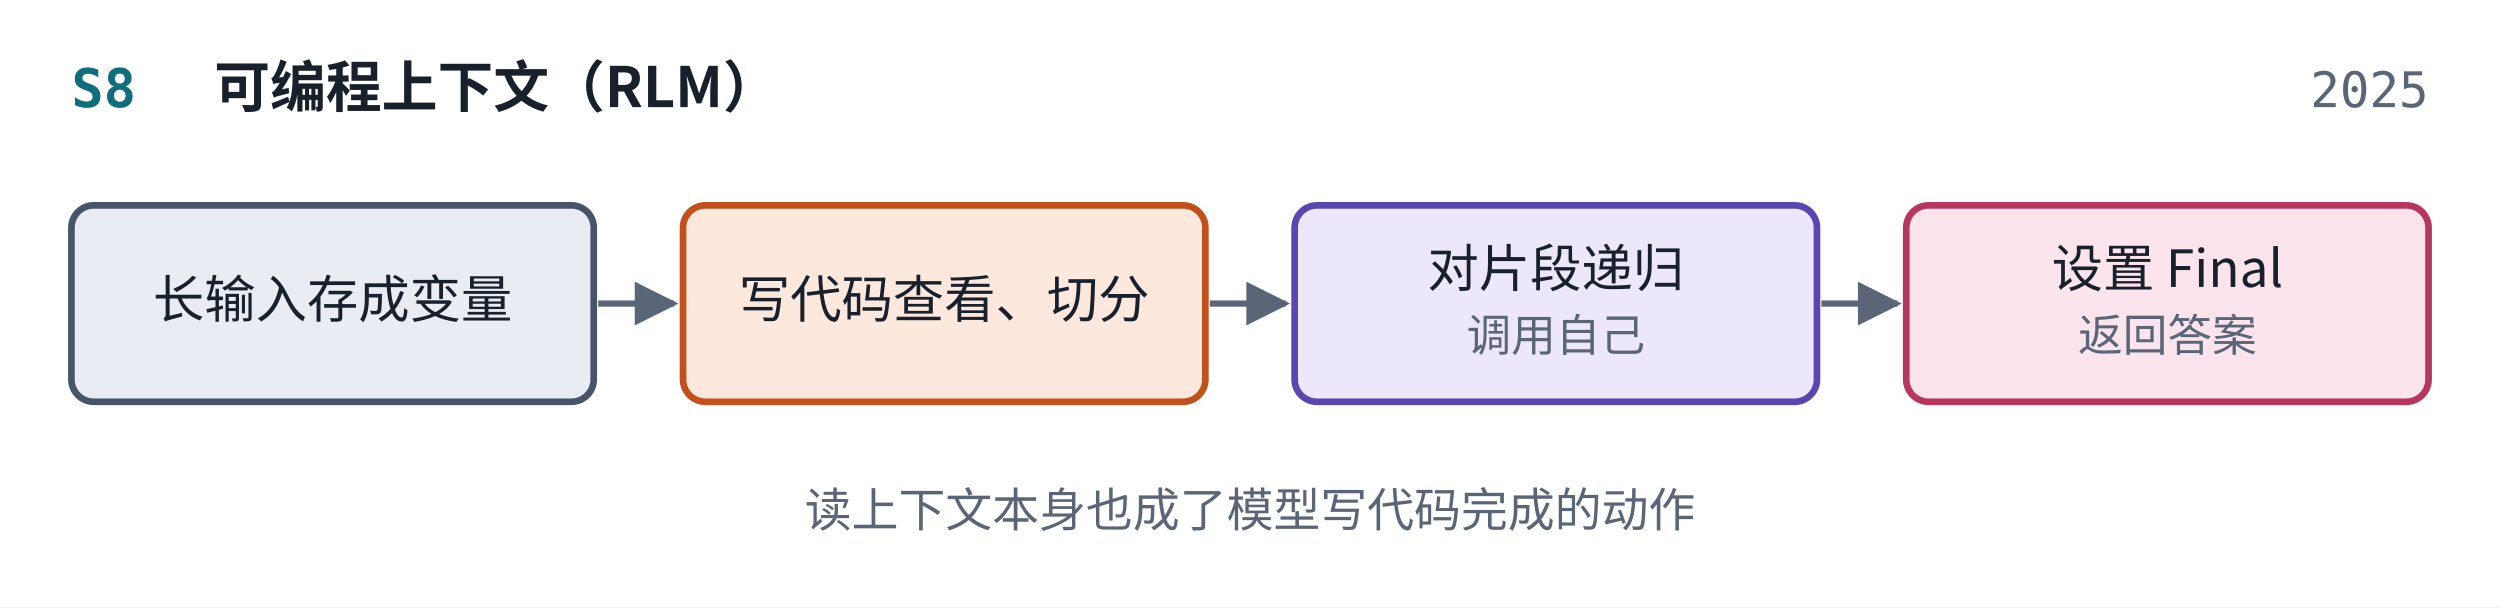
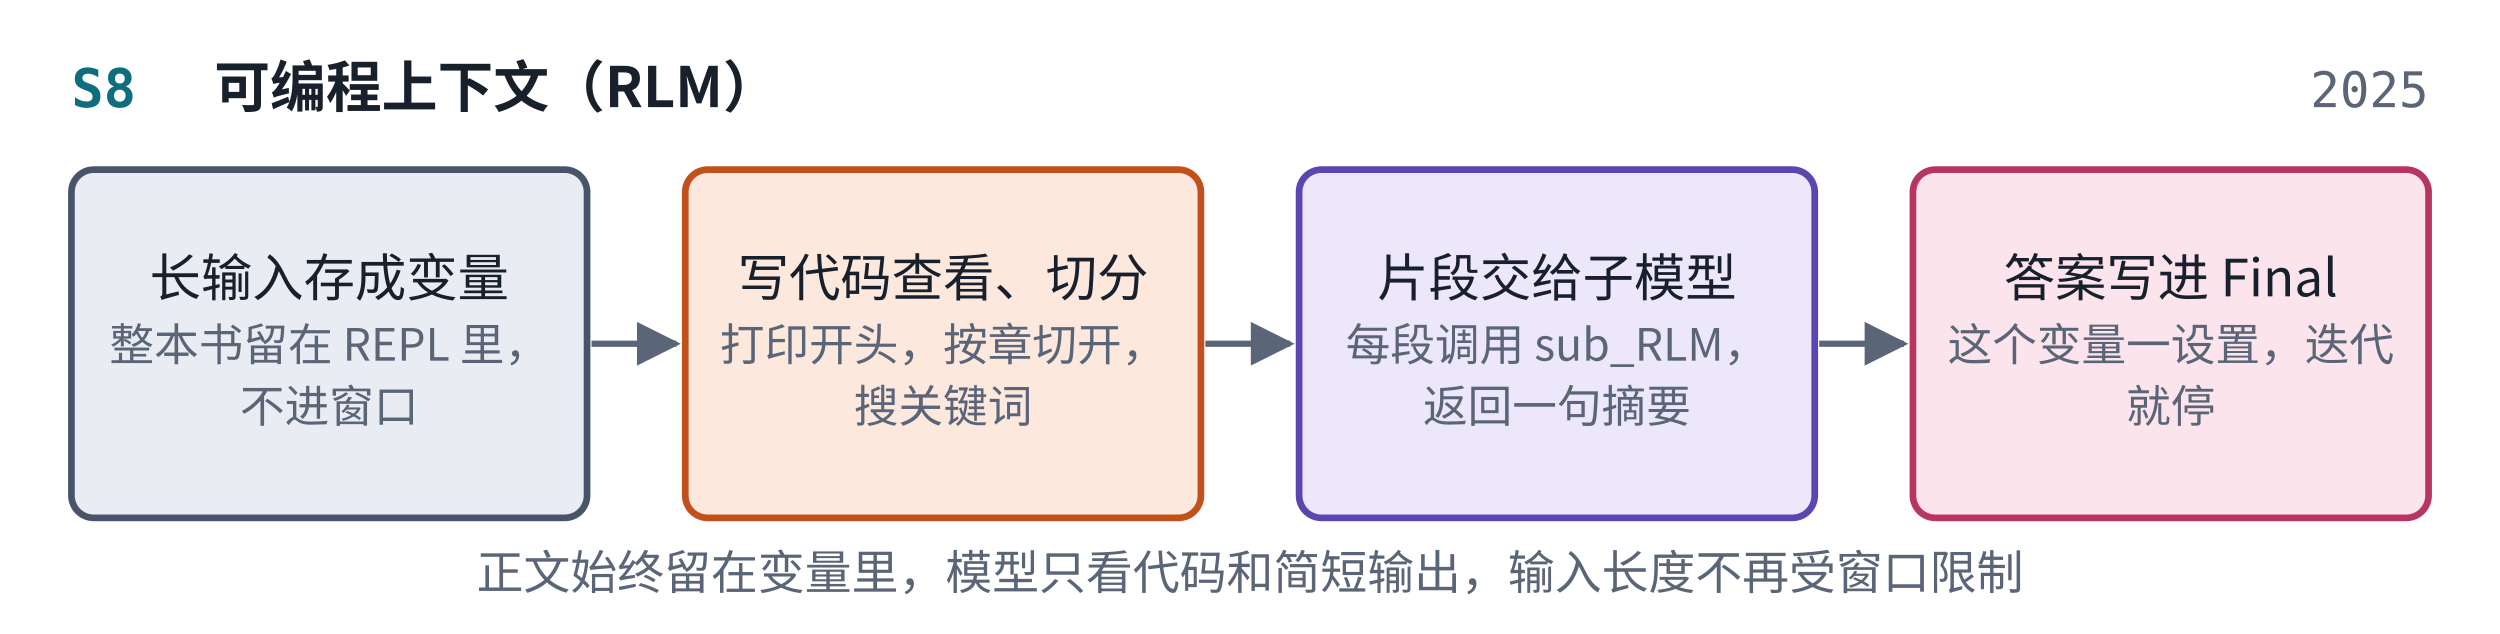
- <svg xmlns="http://www.w3.org/2000/svg" viewBox="0 0 560 136" width="560" height="136" role="img" aria-label="S8 可编程上下文结构图" font-family="PingFang SC, Noto Sans CJK SC, Microsoft YaHei, sans-serif">
-   <rect x="0" y="0" width="560" height="136" fill="#ffffff" />
+ <svg xmlns="http://www.w3.org/2000/svg" viewBox="0 0 560 142" width="560" height="142" role="img" aria-label="S8 可编程上下文结构图" font-family="PingFang SC, Noto Sans CJK SC, Microsoft YaHei, sans-serif">
+   <rect x="0" y="0" width="560" height="142" fill="#ffffff" />
  <defs>
    <marker id="ah_card_S8" viewBox="0 0 10 10" refX="9" refY="5" markerWidth="7" markerHeight="7" orient="auto-start-reverse">
      <path d="M0,0 L10,5 L0,10 z" fill="#5A6577" />
    </marker>
  </defs>
  <text x="16" y="24" text-anchor="start" font-size="12" font-weight="700" fill="#0E6E7E" font-family="JetBrains Mono, Menlo, Consolas, monospace">S8</text>
  <text x="48" y="24" text-anchor="start" font-size="12.5" font-weight="700" fill="#18202C" font-family="PingFang SC, Noto Sans CJK SC, Microsoft YaHei, sans-serif">可编程上下文（RLM）</text>
  <text x="544" y="24" text-anchor="end" font-size="11" font-weight="400" fill="#5A6577" font-family="JetBrains Mono, Menlo, Consolas, monospace">2025</text>
-   <rect x="16" y="46" width="117" height="44" rx="5" fill="#E9EDF3" stroke="#47546A" stroke-width="1.5" />
-   <text x="74.5" y="71.174" text-anchor="middle" font-size="11.5" font-weight="500" fill="#18202C" font-family="PingFang SC, Noto Sans CJK SC, Microsoft YaHei, sans-serif">长输入存成变量</text>
-   <rect x="153" y="46" width="117" height="44" rx="5" fill="#FDE8DD" stroke="#C2501A" stroke-width="1.5" />
-   <text x="211.5" y="71.174" text-anchor="middle" font-size="11.5" font-weight="500" fill="#18202C" font-family="PingFang SC, Noto Sans CJK SC, Microsoft YaHei, sans-serif">写代码查看、切分</text>
-   <path d="M134,68 L151,68" fill="none" stroke="#5A6577" stroke-width="1.4" marker-end="url(#ah_card_S8)" />
-   <rect x="290" y="46" width="117" height="44" rx="5" fill="#ECE7FB" stroke="#5B45B0" stroke-width="1.5" />
-   <text x="348.5" y="64.274" text-anchor="middle" font-size="11.5" font-weight="500" fill="#18202C" font-family="PingFang SC, Noto Sans CJK SC, Microsoft YaHei, sans-serif">对片段递归</text>
-   <text x="348.5" y="78.695" text-anchor="middle" font-size="10" font-weight="400" fill="#5A6577" font-family="PingFang SC, Noto Sans CJK SC, Microsoft YaHei, sans-serif">调用自己</text>
-   <path d="M271,68 L288,68" fill="none" stroke="#5A6577" stroke-width="1.4" marker-end="url(#ah_card_S8)" />
-   <rect x="427" y="46" width="117" height="44" rx="5" fill="#FCE4EC" stroke="#B83560" stroke-width="1.5" />
-   <text x="485.5" y="64.274" text-anchor="middle" font-size="11.5" font-weight="500" fill="#18202C" font-family="PingFang SC, Noto Sans CJK SC, Microsoft YaHei, sans-serif">设置 Final</text>
-   <text x="485.5" y="78.695" text-anchor="middle" font-size="10" font-weight="400" fill="#5A6577" font-family="PingFang SC, Noto Sans CJK SC, Microsoft YaHei, sans-serif">返回答案</text>
-   <path d="M408,68 L425,68" fill="none" stroke="#5A6577" stroke-width="1.4" marker-end="url(#ah_card_S8)" />
-   <text x="280" y="118" text-anchor="middle" font-size="10.5" font-weight="400" fill="#5A6577" font-family="PingFang SC, Noto Sans CJK SC, Microsoft YaHei, sans-serif">读上下文本身也成了模型写代码完成的动作</text>
+   <rect x="16" y="38" width="115.5" height="78" rx="5" fill="#E9EDF3" stroke="#47546A" stroke-width="1.5" />
+   <text x="73.75" y="66.374" text-anchor="middle" font-size="11.5" font-weight="500" fill="#18202C" font-family="PingFang SC, Noto Sans CJK SC, Microsoft YaHei, sans-serif">长输入存成变量</text>
+   <text x="73.75" y="80.795" text-anchor="middle" font-size="10" font-weight="400" fill="#5A6577" font-family="PingFang SC, Noto Sans CJK SC, Microsoft YaHei, sans-serif">整本书留在 REPL 里，</text>
+   <text x="73.75" y="94.595" text-anchor="middle" font-size="10" font-weight="400" fill="#5A6577" font-family="PingFang SC, Noto Sans CJK SC, Microsoft YaHei, sans-serif">不进窗口</text>
+   <rect x="153.5" y="38" width="115.5" height="78" rx="5" fill="#FDE8DD" stroke="#C2501A" stroke-width="1.5" />
+   <text x="211.25" y="66.374" text-anchor="middle" font-size="11.5" font-weight="500" fill="#18202C" font-family="PingFang SC, Noto Sans CJK SC, Microsoft YaHei, sans-serif">写代码查看、切分</text>
+   <text x="211.25" y="80.795" text-anchor="middle" font-size="10" font-weight="400" fill="#5A6577" font-family="PingFang SC, Noto Sans CJK SC, Microsoft YaHei, sans-serif">打印开头，按章切开，</text>
+   <text x="211.25" y="94.595" text-anchor="middle" font-size="10" font-weight="400" fill="#5A6577" font-family="PingFang SC, Noto Sans CJK SC, Microsoft YaHei, sans-serif">搜关键词</text>
+   <path d="M132.5,77 L151.5,77" fill="none" stroke="#5A6577" stroke-width="1.4" marker-end="url(#ah_card_S8)" />
+   <rect x="291" y="38" width="115.5" height="78" rx="5" fill="#ECE7FB" stroke="#5B45B0" stroke-width="1.5" />
+   <text x="348.75" y="66.374" text-anchor="middle" font-size="11.5" font-weight="500" fill="#18202C" font-family="PingFang SC, Noto Sans CJK SC, Microsoft YaHei, sans-serif">片段交给子模型</text>
+   <text x="348.75" y="80.795" text-anchor="middle" font-size="10" font-weight="400" fill="#5A6577" font-family="PingFang SC, Noto Sans CJK SC, Microsoft YaHei, sans-serif">每段调用 sub_RLM，</text>
+   <text x="348.75" y="94.595" text-anchor="middle" font-size="10" font-weight="400" fill="#5A6577" font-family="PingFang SC, Noto Sans CJK SC, Microsoft YaHei, sans-serif">返回一句摘要</text>
+   <path d="M270,77 L289,77" fill="none" stroke="#5A6577" stroke-width="1.4" marker-end="url(#ah_card_S8)" />
+   <rect x="428.5" y="38" width="115.5" height="78" rx="5" fill="#FCE4EC" stroke="#B83560" stroke-width="1.5" />
+   <text x="486.25" y="66.374" text-anchor="middle" font-size="11.5" font-weight="500" fill="#18202C" font-family="PingFang SC, Noto Sans CJK SC, Microsoft YaHei, sans-serif">答案写进 Final</text>
+   <text x="486.25" y="80.795" text-anchor="middle" font-size="10" font-weight="400" fill="#5A6577" font-family="PingFang SC, Noto Sans CJK SC, Microsoft YaHei, sans-serif">这个变量一设置，迭代</text>
+   <text x="486.25" y="94.595" text-anchor="middle" font-size="10" font-weight="400" fill="#5A6577" font-family="PingFang SC, Noto Sans CJK SC, Microsoft YaHei, sans-serif">就停</text>
+   <path d="M407.5,77 L426.5,77" fill="none" stroke="#5A6577" stroke-width="1.4" marker-end="url(#ah_card_S8)" />
+   <text x="280" y="132" text-anchor="middle" font-size="10.5" font-weight="500" fill="#5A6577" font-family="PingFang SC, Noto Sans CJK SC, Microsoft YaHei, sans-serif">正文始终留在变量里，模型只看代码和简短输出，输入长度不再受窗口限制</text>
</svg>
